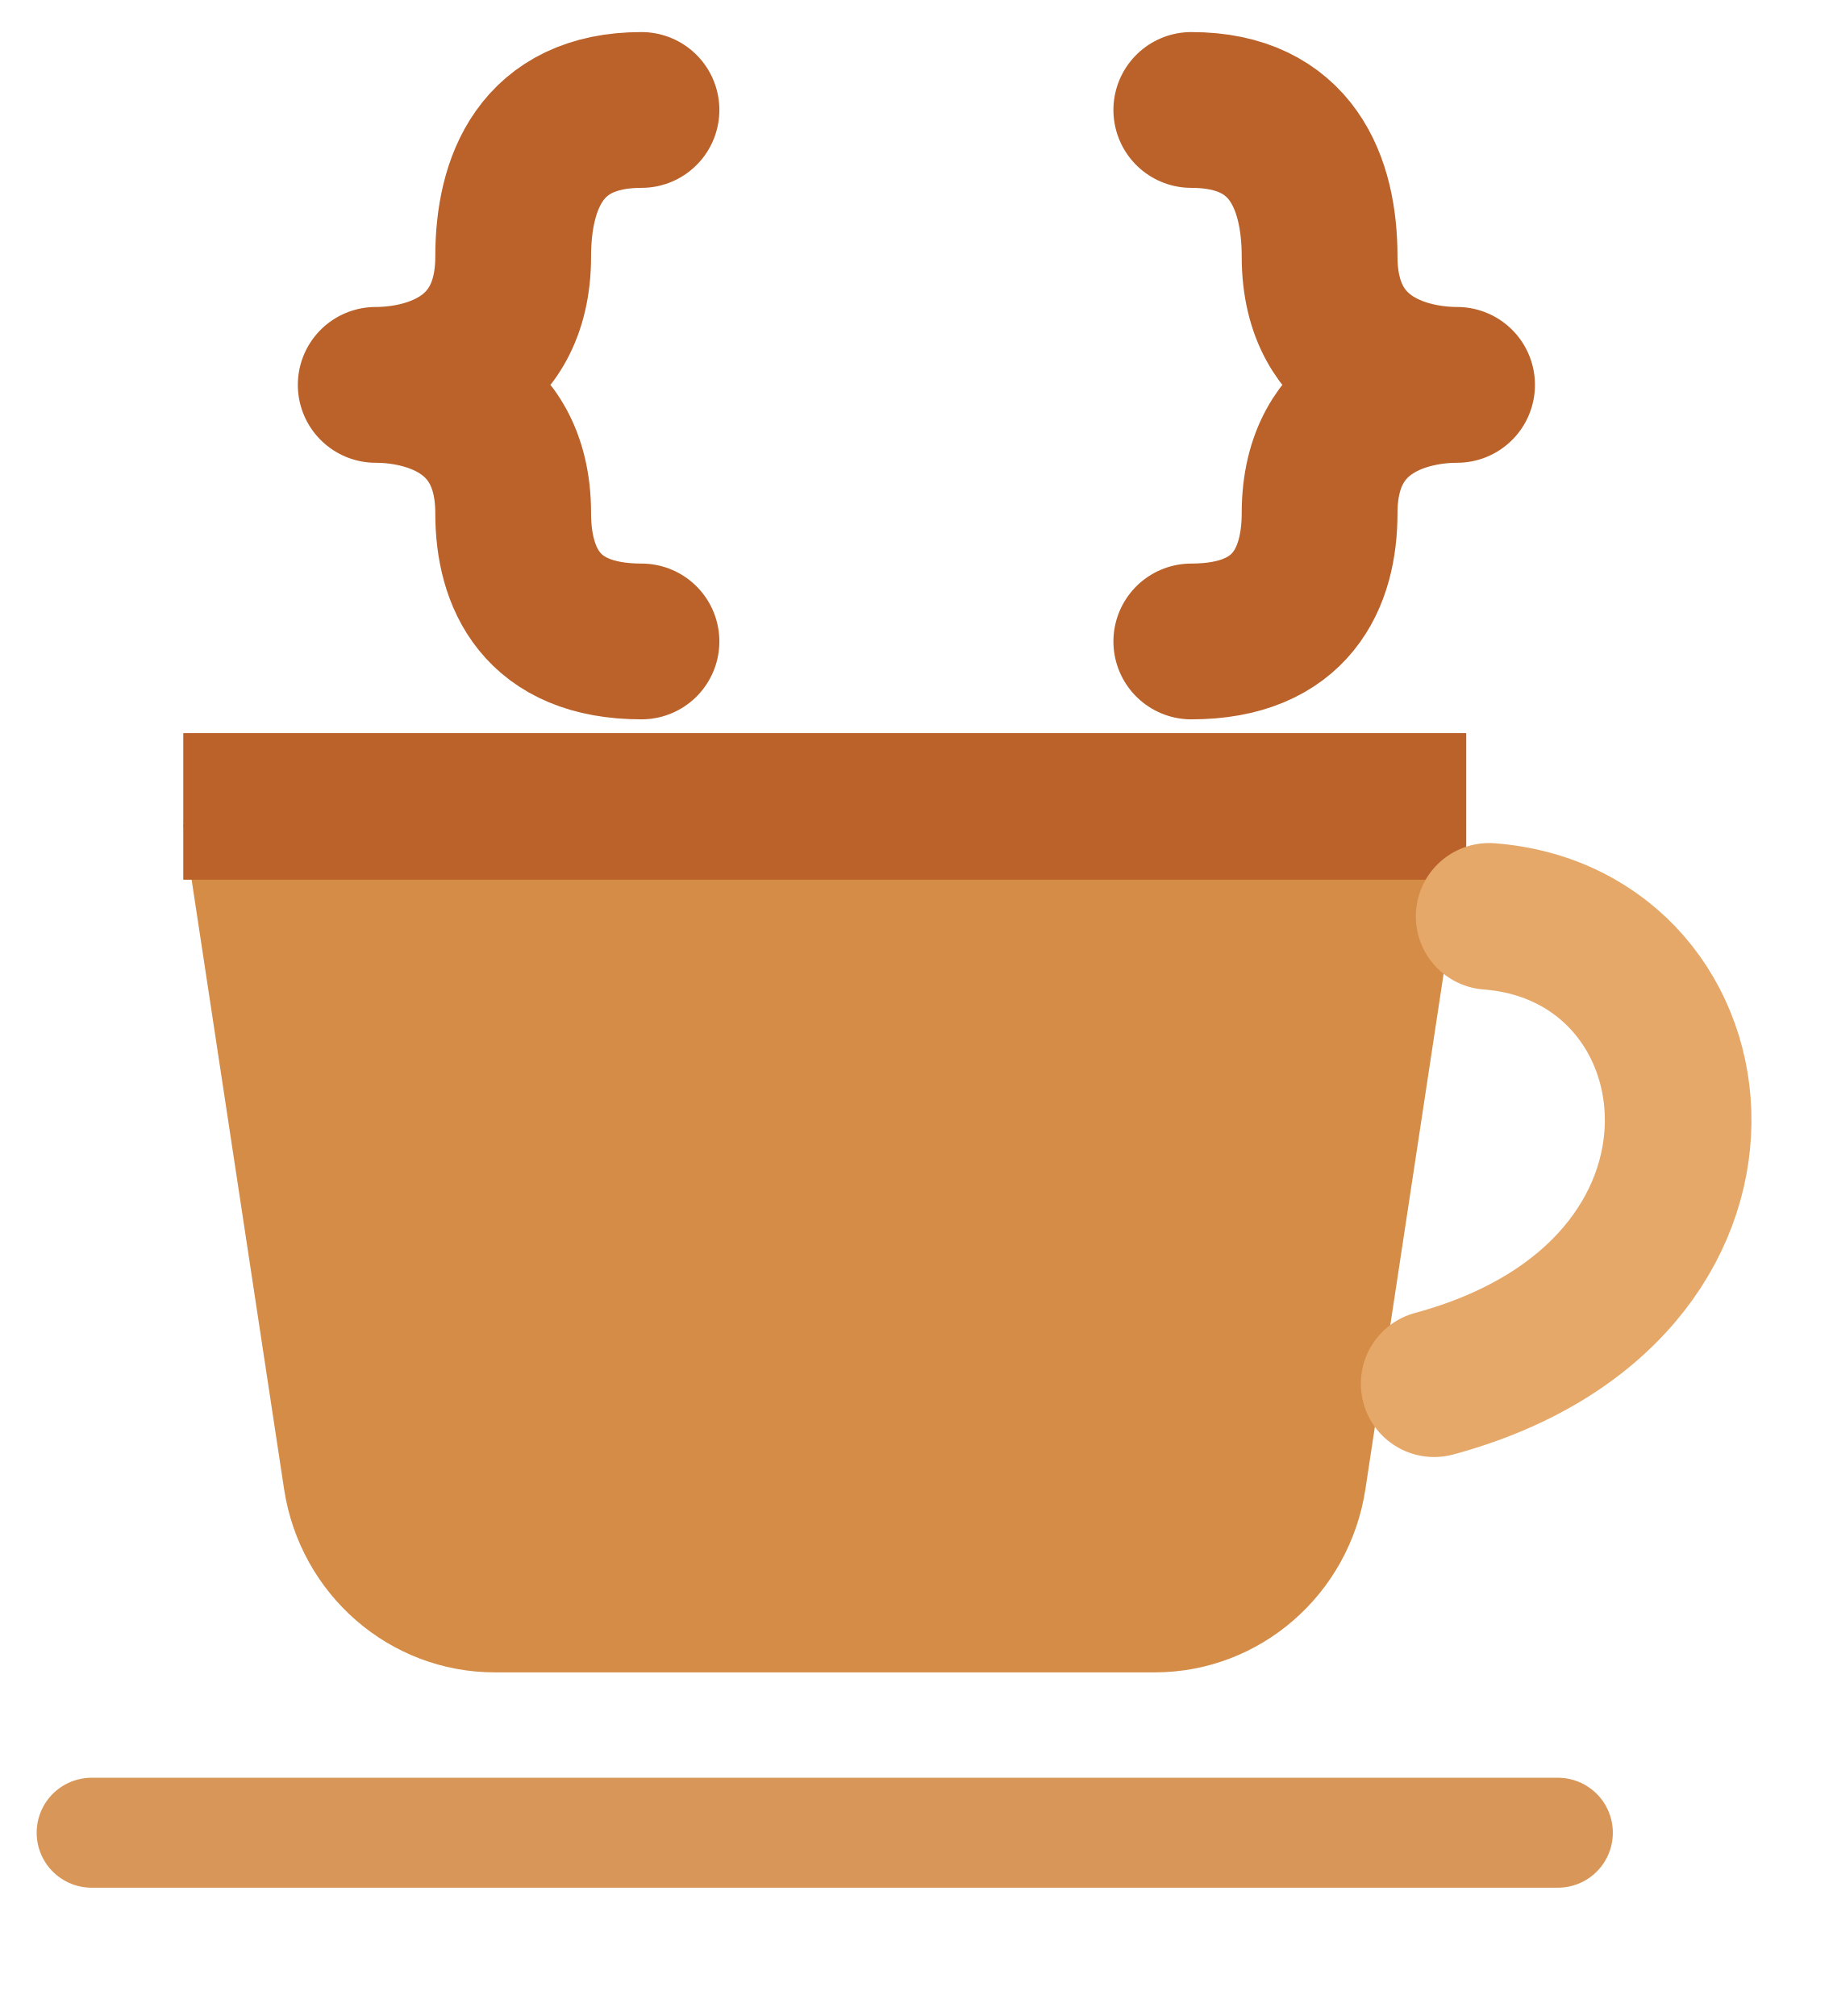
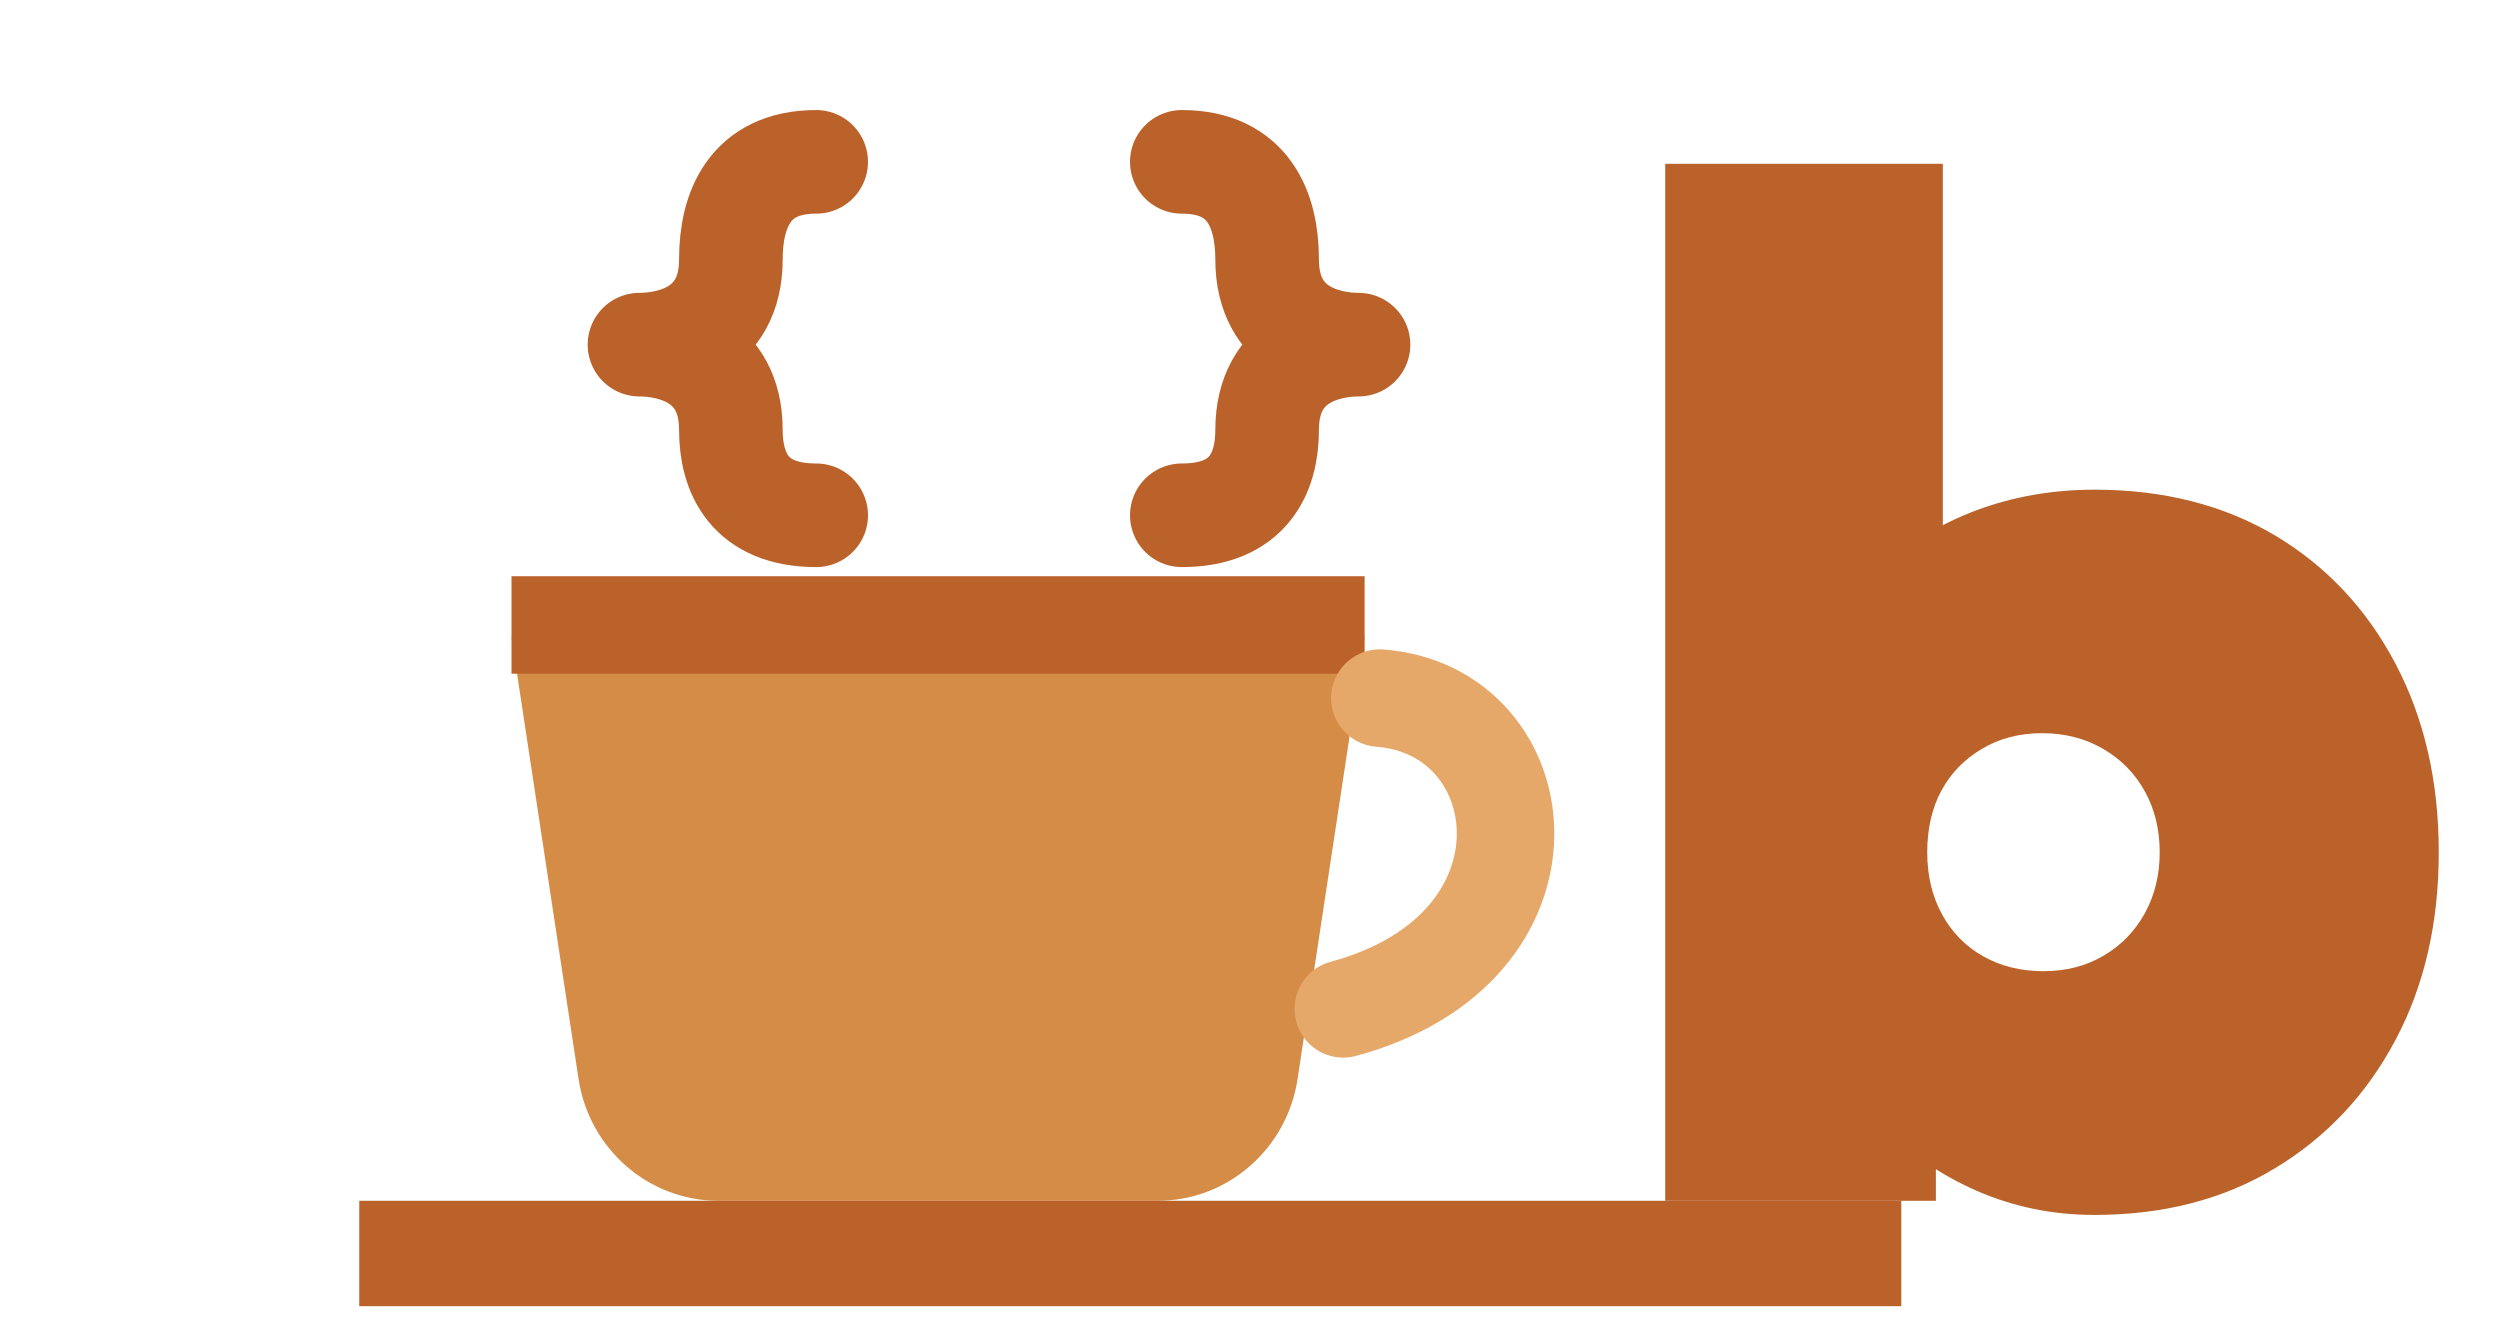
- <svg xmlns="http://www.w3.org/2000/svg" viewBox="12 12 40 44" fill="none" role="img" aria-label="Brew">
-   <path fill="#D48C46" d="M16 30h28l-2.2 14.5c-.35 2.3-2.3 4-4.6 4H22.8c-2.3 0-4.25-1.7-4.6-4L16 30z" />
-   <path fill="#BA622A" d="M16 28h28v3.2H16z" />
-   <path fill="none" stroke="#E5A869" stroke-width="3.2" stroke-linecap="round" d="M44.5 32c5.2.4 6.2 8.2-1.2 10.2" />
-   <path fill="none" stroke="#D48C46" stroke-width="2.4" stroke-linecap="round" opacity="0.9" d="M14 52h32" />
-   <path fill="none" stroke="#BA622A" stroke-width="3.4" stroke-linecap="round" stroke-linejoin="round" d="M26 26c-2.2 0-2.8-1.4-2.8-2.8 0-2.4-2-2.8-3-2.8 1 0 3-.4 3-2.8C23.2 16 23.8 14.4 26 14.4" />
-   <path fill="none" stroke="#BA622A" stroke-width="3.4" stroke-linecap="round" stroke-linejoin="round" d="M38 26c2.2 0 2.8-1.4 2.8-2.8 0-2.4 2-2.8 3-2.8-1 0-3-.4-3-2.8C40.8 16 40.2 14.4 38 14.4" />
+ <svg xmlns="http://www.w3.org/2000/svg" viewBox="0 0 104.1 55.9" fill="none" role="img" aria-label="Brew">
+   <g transform="translate(1.00,-11.53) scale(1.2687)">
+     <path fill="#D48C46" d="M16 30h28l-2.2 14.5c-.35 2.3-2.3 4-4.6 4H22.8c-2.3 0-4.25-1.7-4.6-4L16 30z" />
+     <path fill="#BA622A" d="M16 28h28v3.2H16z" />
+     <path fill="none" stroke="#E5A869" stroke-width="3.2" stroke-linecap="round" d="M44.5 32c5.2.4 6.2 8.2-1.2 10.2" />
+     <path fill="none" stroke="#BA622A" stroke-width="3.4" stroke-linecap="round" stroke-linejoin="round" d="M26 26c-2.2 0-2.8-1.4-2.8-2.8 0-2.4-2-2.8-3-2.8 1 0 3-.4 3-2.8C23.2 16 23.8 14.4 26 14.4" />
+     <path fill="none" stroke="#BA622A" stroke-width="3.4" stroke-linecap="round" stroke-linejoin="round" d="M38 26c2.2 0 2.8-1.4 2.8-2.8 0-2.4 2-2.8 3-2.8-1 0-3-.4-3-2.8C40.8 16 40.2 14.4 38 14.4" />
+   </g>
+   <path fill="#BA622A" d="M87.21 50.59Q84.62 50.59 82.32 49.59Q80.02 48.58 78.43 46.90Q76.83 45.22 76.36 43.22V27.17Q76.83 25.17 78.43 23.63Q80.02 22.10 82.32 21.24Q84.62 20.39 87.21 20.39Q91.52 20.39 94.74 22.30Q97.95 24.22 99.75 27.64Q101.55 31.06 101.55 35.49Q101.55 39.91 99.75 43.30Q97.95 46.70 94.74 48.64Q91.52 50.59 87.21 50.59ZM69.34 50.00V6.82H80.90V28.12L79.02 35.13L80.61 42.21V50.00ZM85.09 40.44Q86.51 40.44 87.60 39.79Q88.69 39.15 89.31 38.03Q89.93 36.90 89.93 35.49Q89.93 34.07 89.31 32.95Q88.69 31.83 87.57 31.18Q86.45 30.53 85.03 30.53Q83.62 30.53 82.53 31.18Q81.43 31.83 80.84 32.92Q80.25 34.01 80.25 35.49Q80.25 36.96 80.87 38.08Q81.49 39.21 82.58 39.82Q83.68 40.44 85.09 40.44Z" />
+   <path fill="#BA622A" d="M14.96 50.00H79.17v4.39H14.96Z" />
</svg>
